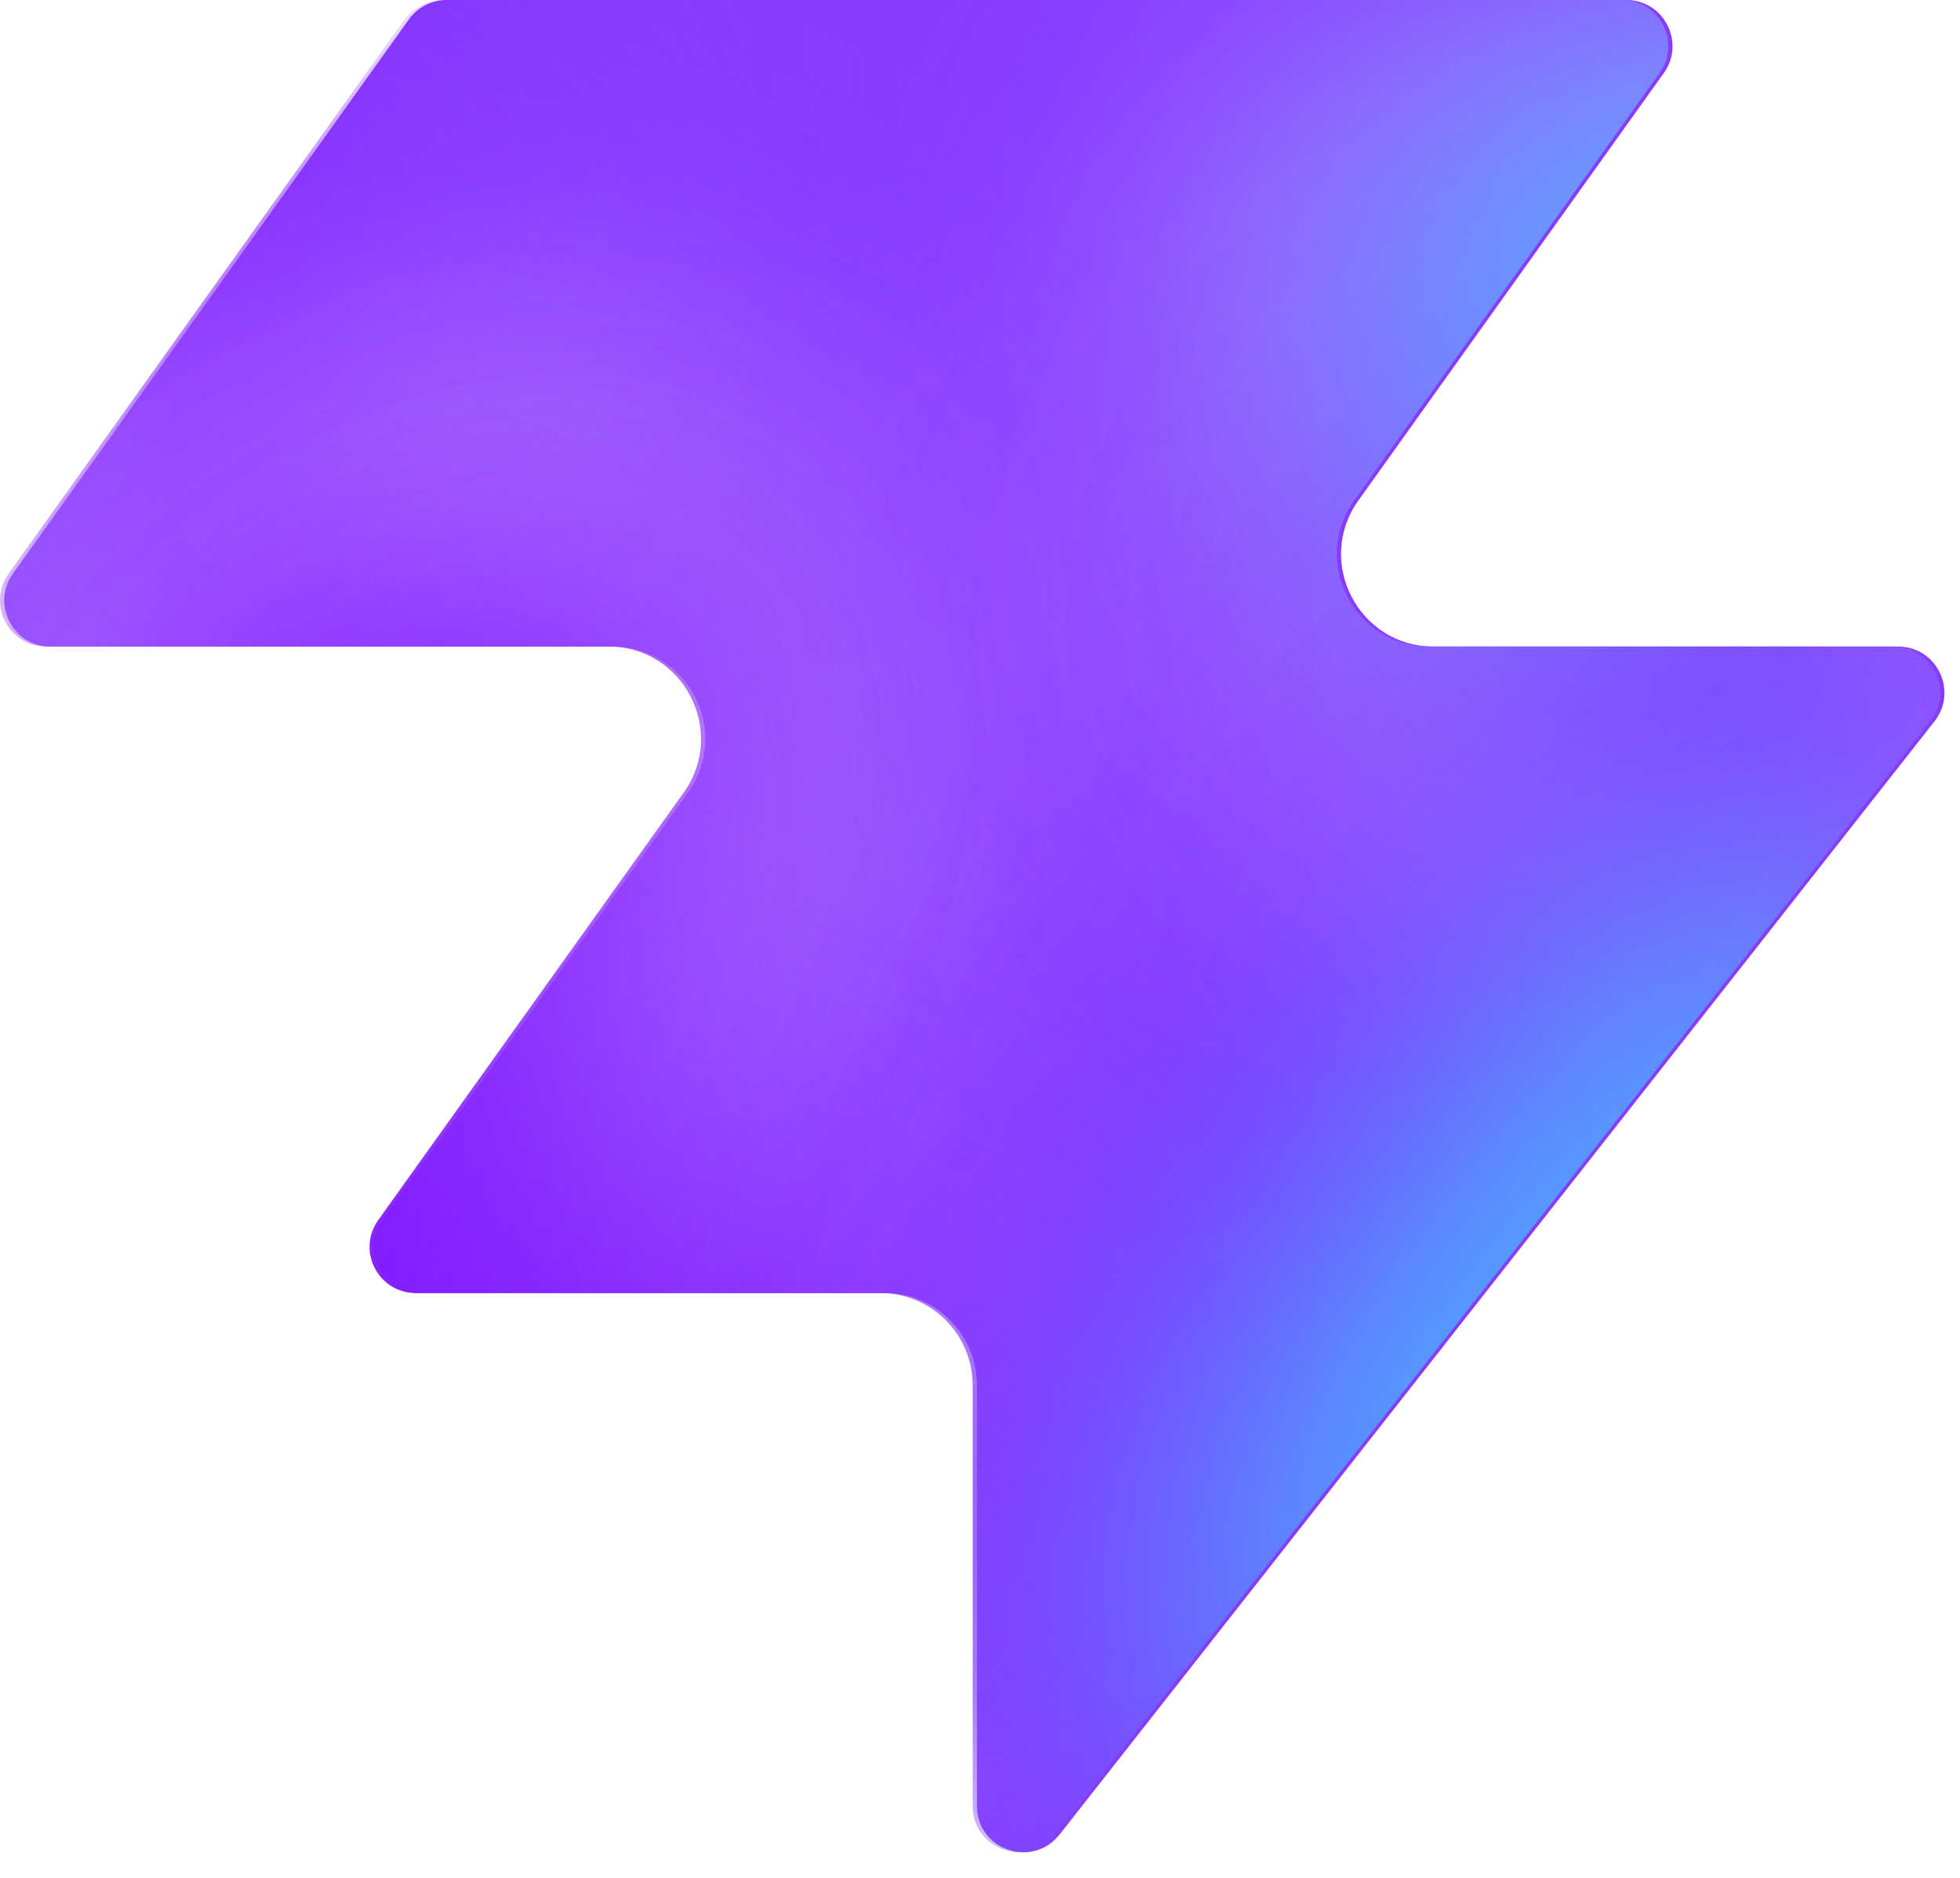
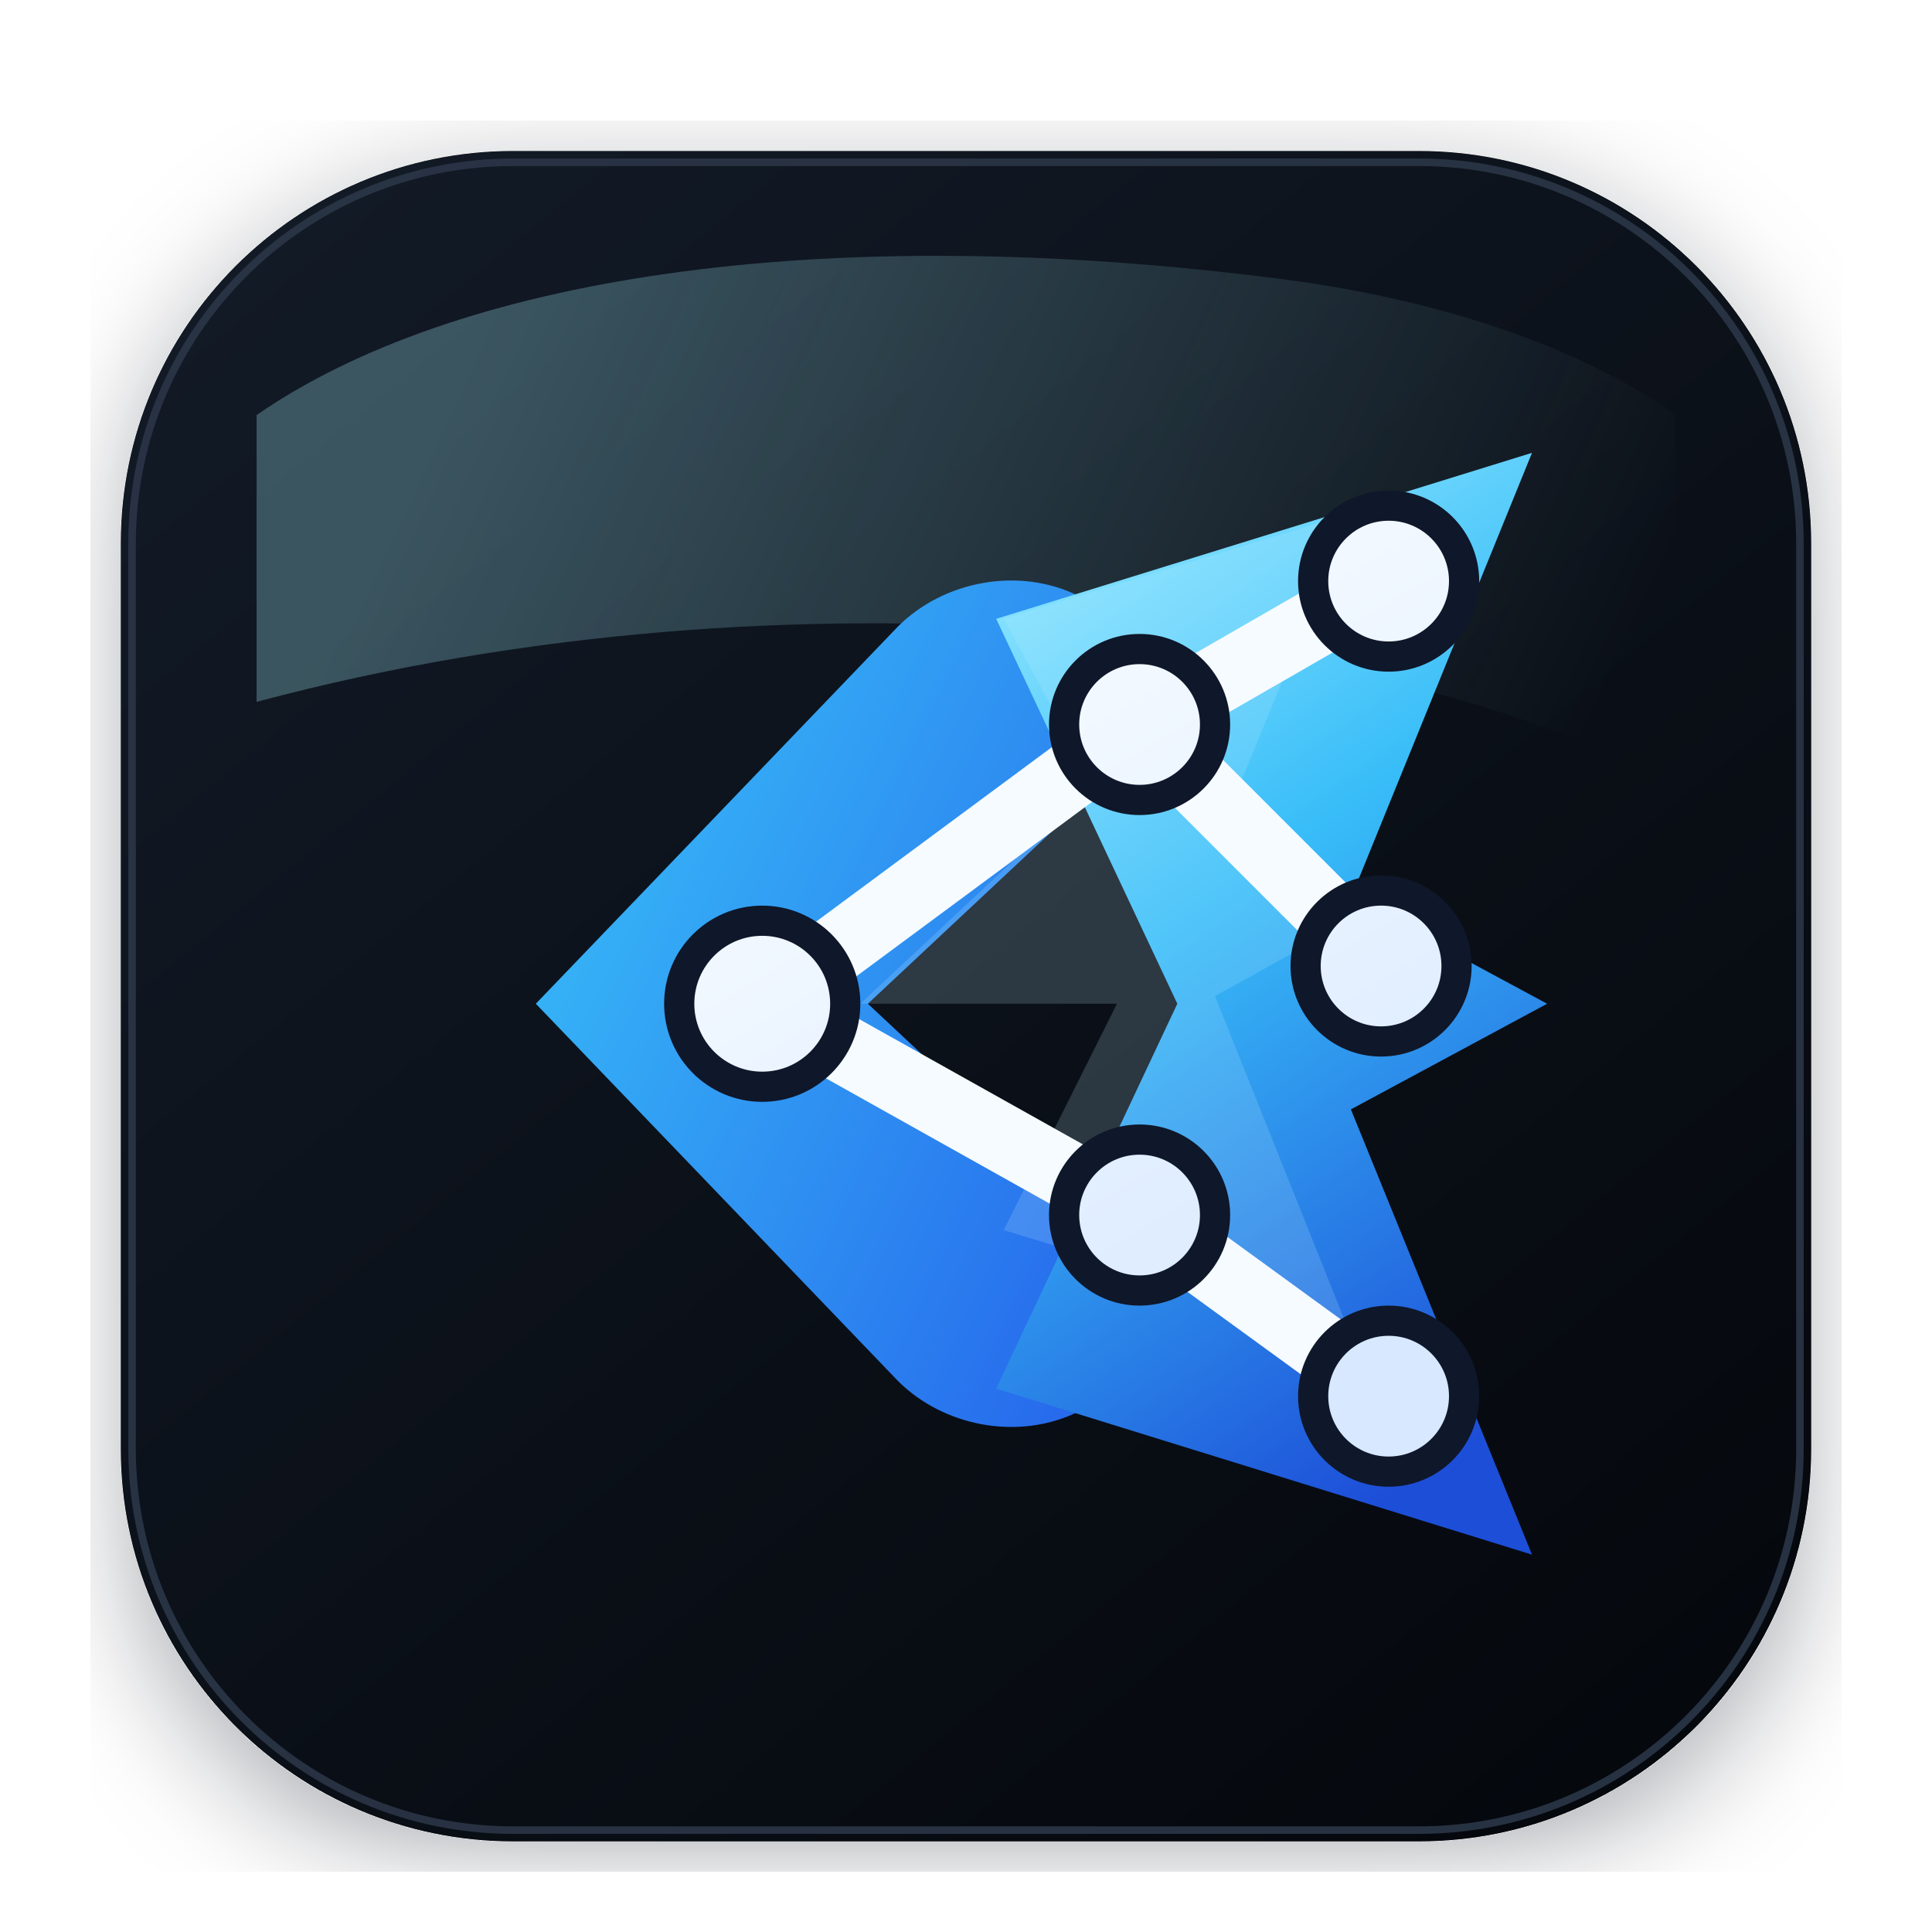
- <svg xmlns="http://www.w3.org/2000/svg" width="48" height="46" fill="none" viewBox="0 0 48 46">
-   <path fill="#863bff" d="M25.946 44.938c-.664.845-2.021.375-2.021-.698V33.937a2.26 2.26 0 0 0-2.262-2.262H10.287c-.92 0-1.456-1.04-.92-1.788l7.48-10.471c1.07-1.497 0-3.578-1.842-3.578H1.237c-.92 0-1.456-1.04-.92-1.788L10.013.474c.214-.297.556-.474.92-.474h28.894c.92 0 1.456 1.04.92 1.788l-7.48 10.471c-1.07 1.498 0 3.579 1.842 3.579h11.377c.943 0 1.473 1.088.89 1.83L25.947 44.94z" style="fill:#863bff;fill:color(display-p3 .525 .23 1);fill-opacity:1" />
-   <mask id="a" width="48" height="46" x="0" y="0" maskUnits="userSpaceOnUse" style="mask-type:alpha">
-     <path fill="#000" d="M25.842 44.938c-.664.844-2.021.375-2.021-.698V33.937a2.26 2.26 0 0 0-2.262-2.262H10.183c-.92 0-1.456-1.04-.92-1.788l7.48-10.471c1.07-1.498 0-3.579-1.842-3.579H1.133c-.92 0-1.456-1.04-.92-1.787L9.91.473c.214-.297.556-.474.92-.474h28.894c.92 0 1.456 1.04.92 1.788l-7.48 10.471c-1.07 1.498 0 3.578 1.842 3.578h11.377c.943 0 1.473 1.088.89 1.832L25.843 44.94z" style="fill:#000;fill-opacity:1" />
-   </mask>
-   <g mask="url(#a)">
-     <g filter="url(#b)">
-       <ellipse cx="5.508" cy="14.704" fill="#ede6ff" rx="5.508" ry="14.704" style="fill:#ede6ff;fill:color(display-p3 .927 .903 1);fill-opacity:1" transform="matrix(.00324 1 1 -.00324 -4.47 31.516)" />
-     </g>
-     <g filter="url(#c)">
-       <ellipse cx="10.399" cy="29.851" fill="#ede6ff" rx="10.399" ry="29.851" style="fill:#ede6ff;fill:color(display-p3 .927 .903 1);fill-opacity:1" transform="matrix(.00324 1 1 -.00324 -39.328 7.883)" />
-     </g>
-     <g filter="url(#d)">
-       <ellipse cx="5.508" cy="30.487" fill="#7e14ff" rx="5.508" ry="30.487" style="fill:#7e14ff;fill:color(display-p3 .492 .077 1);fill-opacity:1" transform="rotate(89.814 -25.913 -14.639)scale(1 -1)" />
-     </g>
-     <g filter="url(#e)">
-       <ellipse cx="5.508" cy="30.599" fill="#7e14ff" rx="5.508" ry="30.599" style="fill:#7e14ff;fill:color(display-p3 .492 .077 1);fill-opacity:1" transform="rotate(89.814 -32.644 -3.334)scale(1 -1)" />
-     </g>
-     <g filter="url(#f)">
-       <ellipse cx="5.508" cy="30.599" fill="#7e14ff" rx="5.508" ry="30.599" style="fill:#7e14ff;fill:color(display-p3 .492 .077 1);fill-opacity:1" transform="matrix(.00324 1 1 -.00324 -34.34 30.47)" />
-     </g>
-     <g filter="url(#g)">
-       <ellipse cx="14.072" cy="22.078" fill="#ede6ff" rx="14.072" ry="22.078" style="fill:#ede6ff;fill:color(display-p3 .927 .903 1);fill-opacity:1" transform="rotate(93.35 24.506 48.493)scale(-1 1)" />
-     </g>
-     <g filter="url(#h)">
-       <ellipse cx="3.47" cy="21.501" fill="#7e14ff" rx="3.47" ry="21.501" style="fill:#7e14ff;fill:color(display-p3 .492 .077 1);fill-opacity:1" transform="rotate(89.009 28.708 47.59)scale(-1 1)" />
-     </g>
-     <g filter="url(#i)">
-       <ellipse cx="3.47" cy="21.501" fill="#7e14ff" rx="3.47" ry="21.501" style="fill:#7e14ff;fill:color(display-p3 .492 .077 1);fill-opacity:1" transform="rotate(89.009 28.708 47.59)scale(-1 1)" />
-     </g>
-     <g filter="url(#j)">
-       <ellipse cx=".387" cy="8.972" fill="#7e14ff" rx="4.407" ry="29.108" style="fill:#7e14ff;fill:color(display-p3 .492 .077 1);fill-opacity:1" transform="rotate(39.51 .387 8.972)" />
-     </g>
-     <g filter="url(#k)">
-       <ellipse cx="47.523" cy="-6.092" fill="#7e14ff" rx="4.407" ry="29.108" style="fill:#7e14ff;fill:color(display-p3 .492 .077 1);fill-opacity:1" transform="rotate(37.892 47.523 -6.092)" />
-     </g>
-     <g filter="url(#l)">
-       <ellipse cx="41.412" cy="6.333" fill="#47bfff" rx="5.971" ry="9.665" style="fill:#47bfff;fill:color(display-p3 .28 .748 1);fill-opacity:1" transform="rotate(37.892 41.412 6.333)" />
-     </g>
-     <g filter="url(#m)">
-       <ellipse cx="-1.879" cy="38.332" fill="#7e14ff" rx="4.407" ry="29.108" style="fill:#7e14ff;fill:color(display-p3 .492 .077 1);fill-opacity:1" transform="rotate(37.892 -1.88 38.332)" />
-     </g>
-     <g filter="url(#n)">
-       <ellipse cx="-1.879" cy="38.332" fill="#7e14ff" rx="4.407" ry="29.108" style="fill:#7e14ff;fill:color(display-p3 .492 .077 1);fill-opacity:1" transform="rotate(37.892 -1.88 38.332)" />
-     </g>
-     <g filter="url(#o)">
-       <ellipse cx="35.651" cy="29.907" fill="#7e14ff" rx="4.407" ry="29.108" style="fill:#7e14ff;fill:color(display-p3 .492 .077 1);fill-opacity:1" transform="rotate(37.892 35.651 29.907)" />
-     </g>
-     <g filter="url(#p)">
-       <ellipse cx="38.418" cy="32.4" fill="#47bfff" rx="5.971" ry="15.297" style="fill:#47bfff;fill:color(display-p3 .28 .748 1);fill-opacity:1" transform="rotate(37.892 38.418 32.4)" />
-     </g>
-   </g>
+ <svg xmlns="http://www.w3.org/2000/svg" viewBox="0 0 256 256" fill="none">
  <defs>
-     <filter id="b" width="60.045" height="41.654" x="-19.77" y="16.149" color-interpolation-filters="sRGB" filterUnits="userSpaceOnUse">
+     <linearGradient id="bg" x1="40" x2="212" y1="26" y2="236" gradientUnits="userSpaceOnUse">
+       <stop stop-color="#121A26" />
+       <stop offset="1" stop-color="#05080D" />
+     </linearGradient>
+     <linearGradient id="sheen" x1="58" x2="200" y1="54" y2="120" gradientUnits="userSpaceOnUse">
+       <stop stop-color="#A7F3FF" />
+       <stop offset="1" stop-color="#A7F3FF" stop-opacity="0" />
+     </linearGradient>
+     <linearGradient id="ribbonA" x1="68" x2="167" y1="106" y2="154" gradientUnits="userSpaceOnUse">
+       <stop stop-color="#38BDF8" />
+       <stop offset="1" stop-color="#2563EB" />
+     </linearGradient>
+     <linearGradient id="ribbonB" x1="128" x2="205" y1="72" y2="184" gradientUnits="userSpaceOnUse">
+       <stop stop-color="#93E8FF" />
+       <stop offset=".42" stop-color="#38BDF8" />
+       <stop offset="1" stop-color="#1D4ED8" />
+     </linearGradient>
+     <linearGradient id="node" x1="112" x2="174" y1="84" y2="188" gradientUnits="userSpaceOnUse">
+       <stop stop-color="#F8FCFF" />
+       <stop offset="1" stop-color="#D7E8FF" />
+     </linearGradient>
+     <filter id="shadow" width="232" height="232" x="12" y="16" color-interpolation-filters="sRGB" filterUnits="userSpaceOnUse">
      <feFlood flood-opacity="0" result="BackgroundImageFix" />
-       <feBlend in="SourceGraphic" in2="BackgroundImageFix" result="shape" />
-       <feGaussianBlur result="effect1_foregroundBlur_2002_17158" stdDeviation="7.659" />
-     </filter>
-     <filter id="c" width="90.34" height="51.437" x="-54.613" y="-7.533" color-interpolation-filters="sRGB" filterUnits="userSpaceOnUse">
-       <feFlood flood-opacity="0" result="BackgroundImageFix" />
-       <feBlend in="SourceGraphic" in2="BackgroundImageFix" result="shape" />
-       <feGaussianBlur result="effect1_foregroundBlur_2002_17158" stdDeviation="7.659" />
-     </filter>
-     <filter id="d" width="79.355" height="29.4" x="-49.64" y="2.03" color-interpolation-filters="sRGB" filterUnits="userSpaceOnUse">
-       <feFlood flood-opacity="0" result="BackgroundImageFix" />
-       <feBlend in="SourceGraphic" in2="BackgroundImageFix" result="shape" />
-       <feGaussianBlur result="effect1_foregroundBlur_2002_17158" stdDeviation="4.596" />
-     </filter>
-     <filter id="e" width="79.579" height="29.4" x="-45.045" y="20.029" color-interpolation-filters="sRGB" filterUnits="userSpaceOnUse">
-       <feFlood flood-opacity="0" result="BackgroundImageFix" />
-       <feBlend in="SourceGraphic" in2="BackgroundImageFix" result="shape" />
-       <feGaussianBlur result="effect1_foregroundBlur_2002_17158" stdDeviation="4.596" />
-     </filter>
-     <filter id="f" width="79.579" height="29.4" x="-43.513" y="21.178" color-interpolation-filters="sRGB" filterUnits="userSpaceOnUse">
-       <feFlood flood-opacity="0" result="BackgroundImageFix" />
-       <feBlend in="SourceGraphic" in2="BackgroundImageFix" result="shape" />
-       <feGaussianBlur result="effect1_foregroundBlur_2002_17158" stdDeviation="4.596" />
-     </filter>
-     <filter id="g" width="74.749" height="58.852" x="15.756" y="-17.901" color-interpolation-filters="sRGB" filterUnits="userSpaceOnUse">
-       <feFlood flood-opacity="0" result="BackgroundImageFix" />
-       <feBlend in="SourceGraphic" in2="BackgroundImageFix" result="shape" />
-       <feGaussianBlur result="effect1_foregroundBlur_2002_17158" stdDeviation="7.659" />
-     </filter>
-     <filter id="h" width="61.377" height="25.362" x="23.548" y="2.284" color-interpolation-filters="sRGB" filterUnits="userSpaceOnUse">
-       <feFlood flood-opacity="0" result="BackgroundImageFix" />
-       <feBlend in="SourceGraphic" in2="BackgroundImageFix" result="shape" />
-       <feGaussianBlur result="effect1_foregroundBlur_2002_17158" stdDeviation="4.596" />
-     </filter>
-     <filter id="i" width="61.377" height="25.362" x="23.548" y="2.284" color-interpolation-filters="sRGB" filterUnits="userSpaceOnUse">
-       <feFlood flood-opacity="0" result="BackgroundImageFix" />
-       <feBlend in="SourceGraphic" in2="BackgroundImageFix" result="shape" />
-       <feGaussianBlur result="effect1_foregroundBlur_2002_17158" stdDeviation="4.596" />
-     </filter>
-     <filter id="j" width="56.045" height="63.649" x="-27.636" y="-22.853" color-interpolation-filters="sRGB" filterUnits="userSpaceOnUse">
-       <feFlood flood-opacity="0" result="BackgroundImageFix" />
-       <feBlend in="SourceGraphic" in2="BackgroundImageFix" result="shape" />
-       <feGaussianBlur result="effect1_foregroundBlur_2002_17158" stdDeviation="4.596" />
-     </filter>
-     <filter id="k" width="54.814" height="64.646" x="20.116" y="-38.415" color-interpolation-filters="sRGB" filterUnits="userSpaceOnUse">
-       <feFlood flood-opacity="0" result="BackgroundImageFix" />
-       <feBlend in="SourceGraphic" in2="BackgroundImageFix" result="shape" />
-       <feGaussianBlur result="effect1_foregroundBlur_2002_17158" stdDeviation="4.596" />
-     </filter>
-     <filter id="l" width="33.541" height="35.313" x="24.641" y="-11.323" color-interpolation-filters="sRGB" filterUnits="userSpaceOnUse">
-       <feFlood flood-opacity="0" result="BackgroundImageFix" />
-       <feBlend in="SourceGraphic" in2="BackgroundImageFix" result="shape" />
-       <feGaussianBlur result="effect1_foregroundBlur_2002_17158" stdDeviation="4.596" />
-     </filter>
-     <filter id="m" width="54.814" height="64.646" x="-29.286" y="6.009" color-interpolation-filters="sRGB" filterUnits="userSpaceOnUse">
-       <feFlood flood-opacity="0" result="BackgroundImageFix" />
-       <feBlend in="SourceGraphic" in2="BackgroundImageFix" result="shape" />
-       <feGaussianBlur result="effect1_foregroundBlur_2002_17158" stdDeviation="4.596" />
-     </filter>
-     <filter id="n" width="54.814" height="64.646" x="-29.286" y="6.009" color-interpolation-filters="sRGB" filterUnits="userSpaceOnUse">
-       <feFlood flood-opacity="0" result="BackgroundImageFix" />
-       <feBlend in="SourceGraphic" in2="BackgroundImageFix" result="shape" />
-       <feGaussianBlur result="effect1_foregroundBlur_2002_17158" stdDeviation="4.596" />
-     </filter>
-     <filter id="o" width="54.814" height="64.646" x="8.244" y="-2.416" color-interpolation-filters="sRGB" filterUnits="userSpaceOnUse">
-       <feFlood flood-opacity="0" result="BackgroundImageFix" />
-       <feBlend in="SourceGraphic" in2="BackgroundImageFix" result="shape" />
-       <feGaussianBlur result="effect1_foregroundBlur_2002_17158" stdDeviation="4.596" />
-     </filter>
-     <filter id="p" width="39.409" height="43.623" x="18.713" y="10.588" color-interpolation-filters="sRGB" filterUnits="userSpaceOnUse">
-       <feFlood flood-opacity="0" result="BackgroundImageFix" />
-       <feBlend in="SourceGraphic" in2="BackgroundImageFix" result="shape" />
-       <feGaussianBlur result="effect1_foregroundBlur_2002_17158" stdDeviation="4.596" />
+       <feColorMatrix in="SourceAlpha" result="hardAlpha" values="0 0 0 0 0 0 0 0 0 0 0 0 0 0 0 0 0 0 127 0" />
+       <feOffset dy="4" />
+       <feGaussianBlur stdDeviation="8" />
+       <feComposite in2="hardAlpha" operator="out" />
+       <feColorMatrix values="0 0 0 0 0 0 0 0 0 0.024 0 0 0 0 0.078 0 0 0 0.34 0" />
+       <feBlend in2="BackgroundImageFix" result="effect1_dropShadow_0_1" />
+       <feBlend in="SourceGraphic" in2="effect1_dropShadow_0_1" result="shape" />
    </filter>
  </defs>
+   <g filter="url(#shadow)">
+     <rect width="224" height="224" x="16" y="20" fill="url(#bg)" rx="52" />
+     <rect width="221" height="221" x="17.5" y="21.5" stroke="#2B3647" stroke-opacity=".9" rx="50.5" />
+     <path fill="url(#sheen)" fill-opacity=".28" d="M34 55c26-18 74-26 136-18 23 3 41 10 52 18v49c-39-21-117-30-188-11V55Z" />
+     <path fill="url(#ribbonA)" d="m71 133 48-50c6-6 16-8 24-4l19 10-47 44 47 44-19 10c-8 4-18 2-24-4l-48-50Z" />
+     <path fill="url(#ribbonB)" d="m132 82 71-22-24 59 26 14-26 14 24 59-71-22 24-51Z" />
+     <path fill="#C4F1FF" fill-opacity=".18" d="m133 82 46-14-18 44 18 10-18 10 18 45-46-14 15-30h-34l31-29Z" />
+     <path stroke="#F6FBFF" stroke-linecap="round" stroke-linejoin="round" stroke-width="9" d="m101 133 50-37 33-19m-33 19 32 32m-82 5 50 28 33 24" />
+     <circle cx="101" cy="133" r="11" fill="url(#node)" stroke="#0F172A" stroke-width="4" />
+     <circle cx="151" cy="96" r="10" fill="url(#node)" stroke="#0F172A" stroke-width="4" />
+     <circle cx="184" cy="77" r="10" fill="url(#node)" stroke="#0F172A" stroke-width="4" />
+     <circle cx="183" cy="128" r="10" fill="url(#node)" stroke="#0F172A" stroke-width="4" />
+     <circle cx="151" cy="161" r="10" fill="url(#node)" stroke="#0F172A" stroke-width="4" />
+     <circle cx="184" cy="185" r="10" fill="url(#node)" stroke="#0F172A" stroke-width="4" />
+   </g>
</svg>
